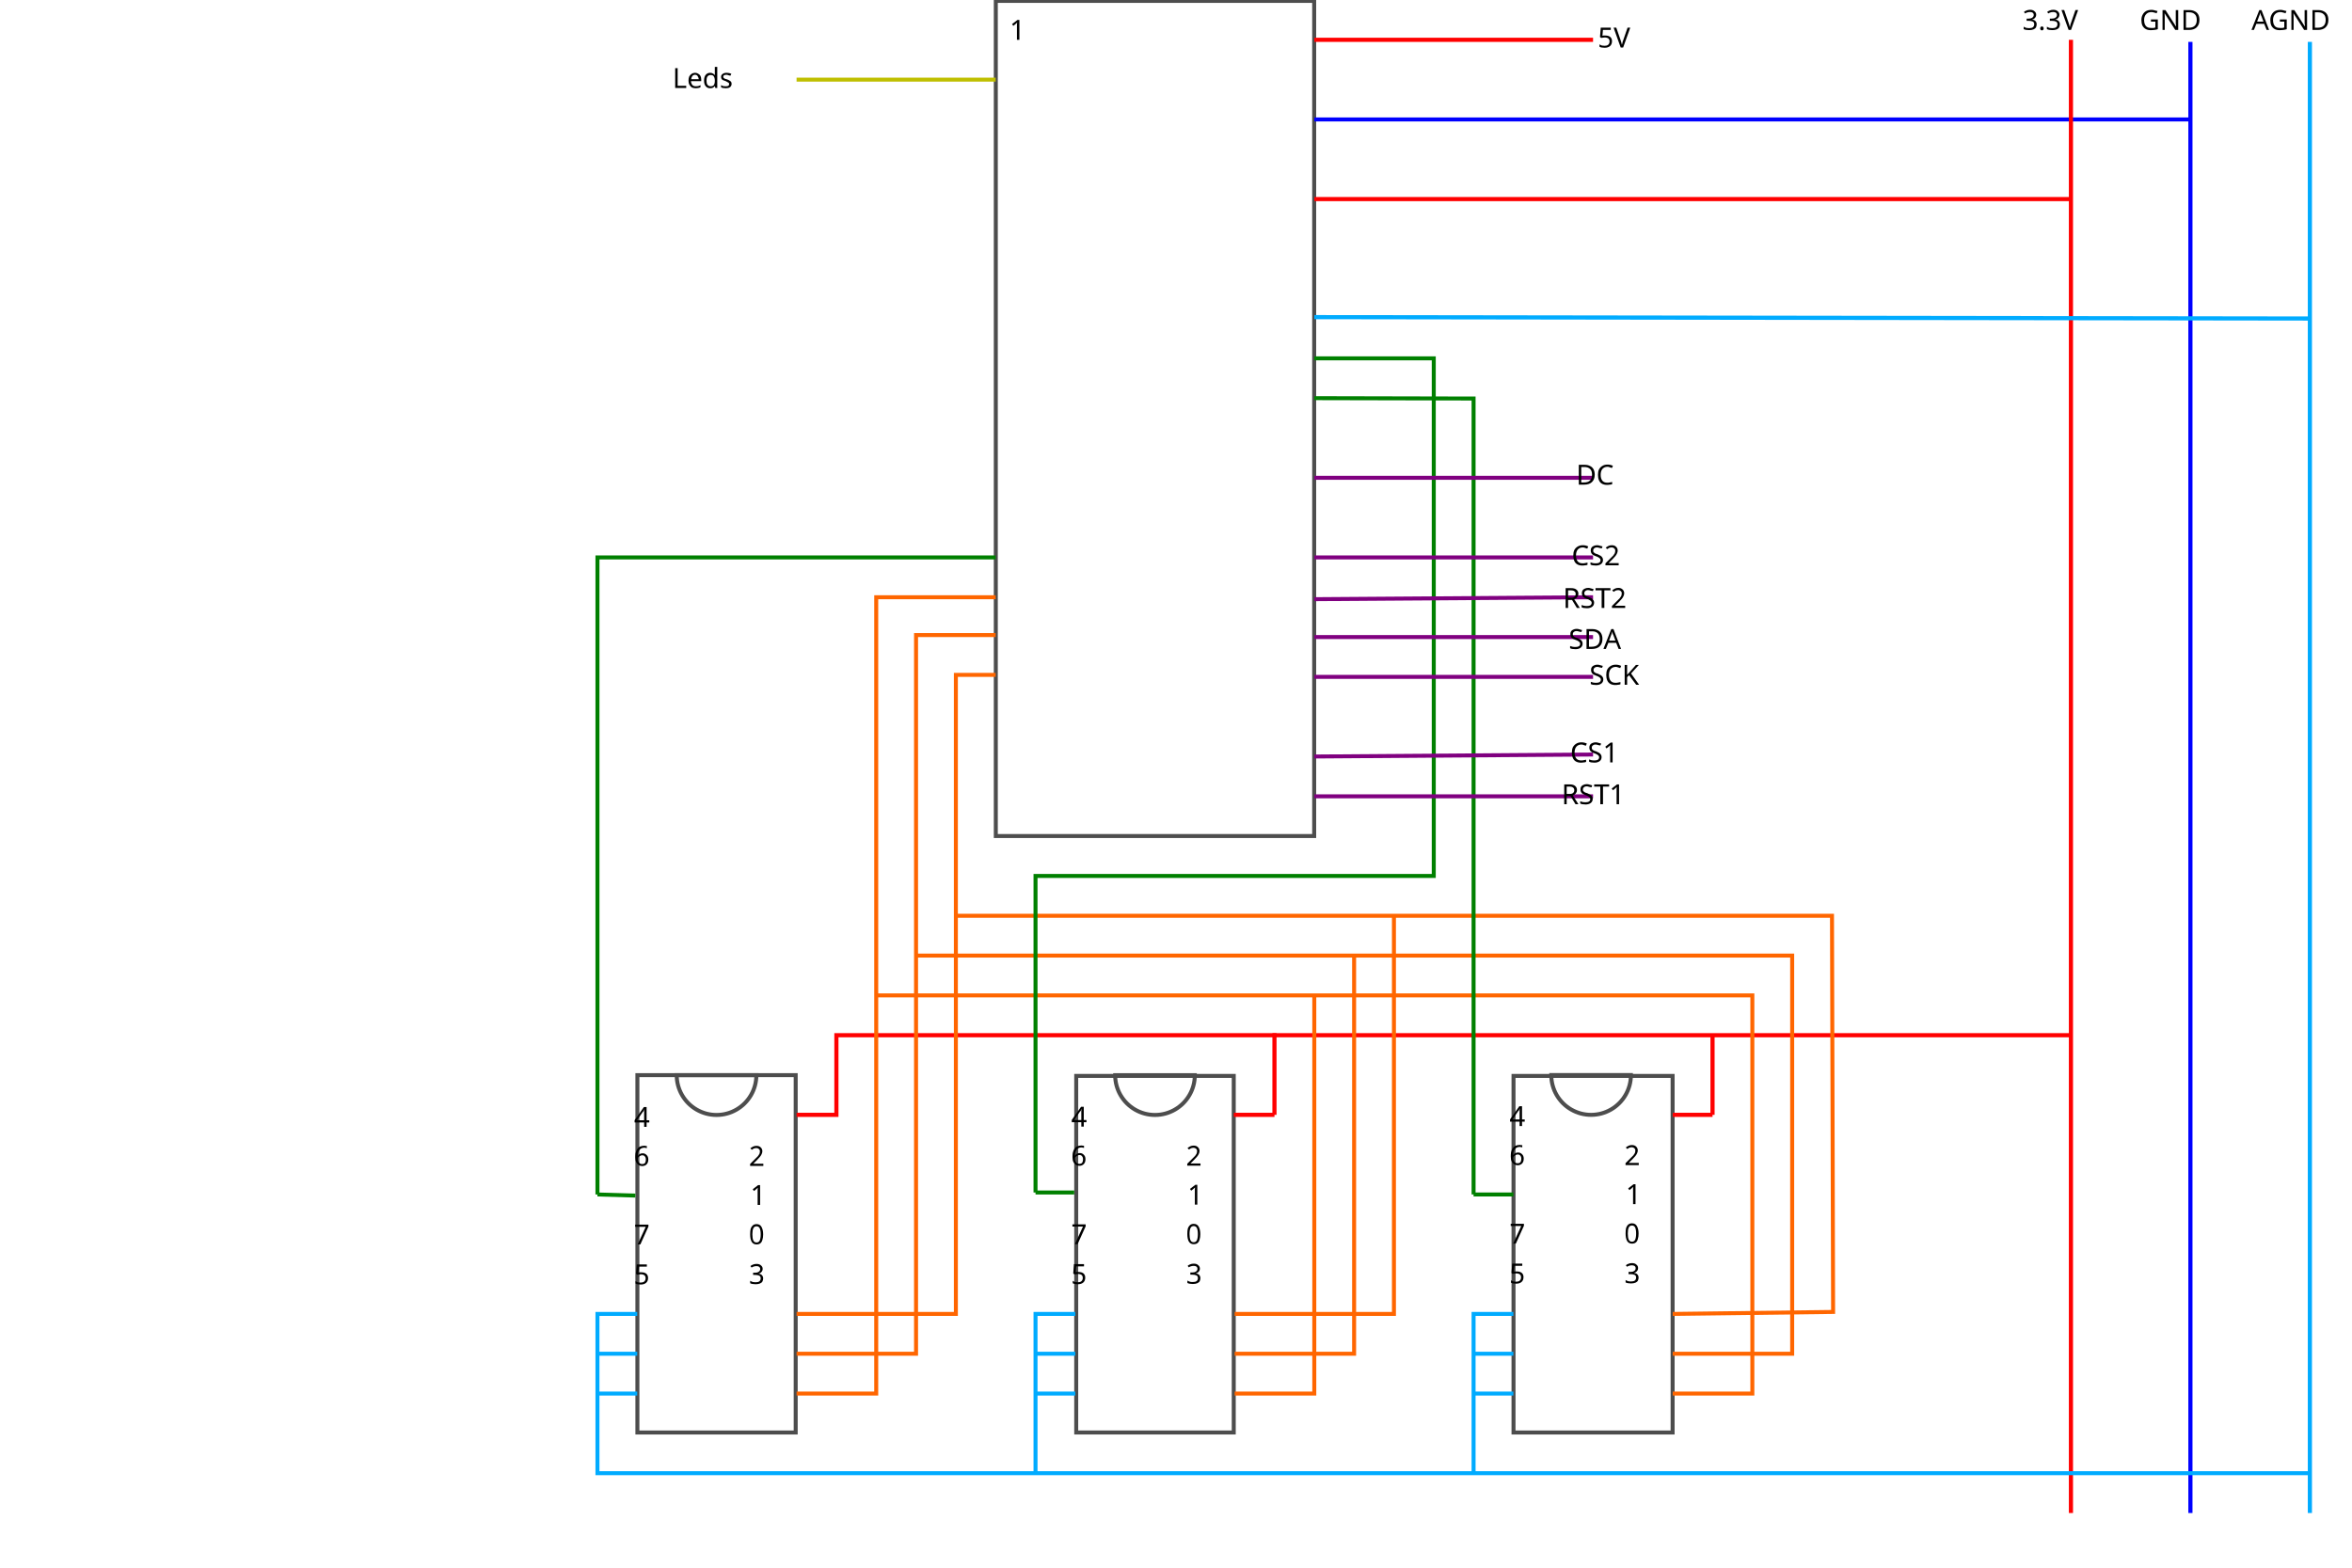
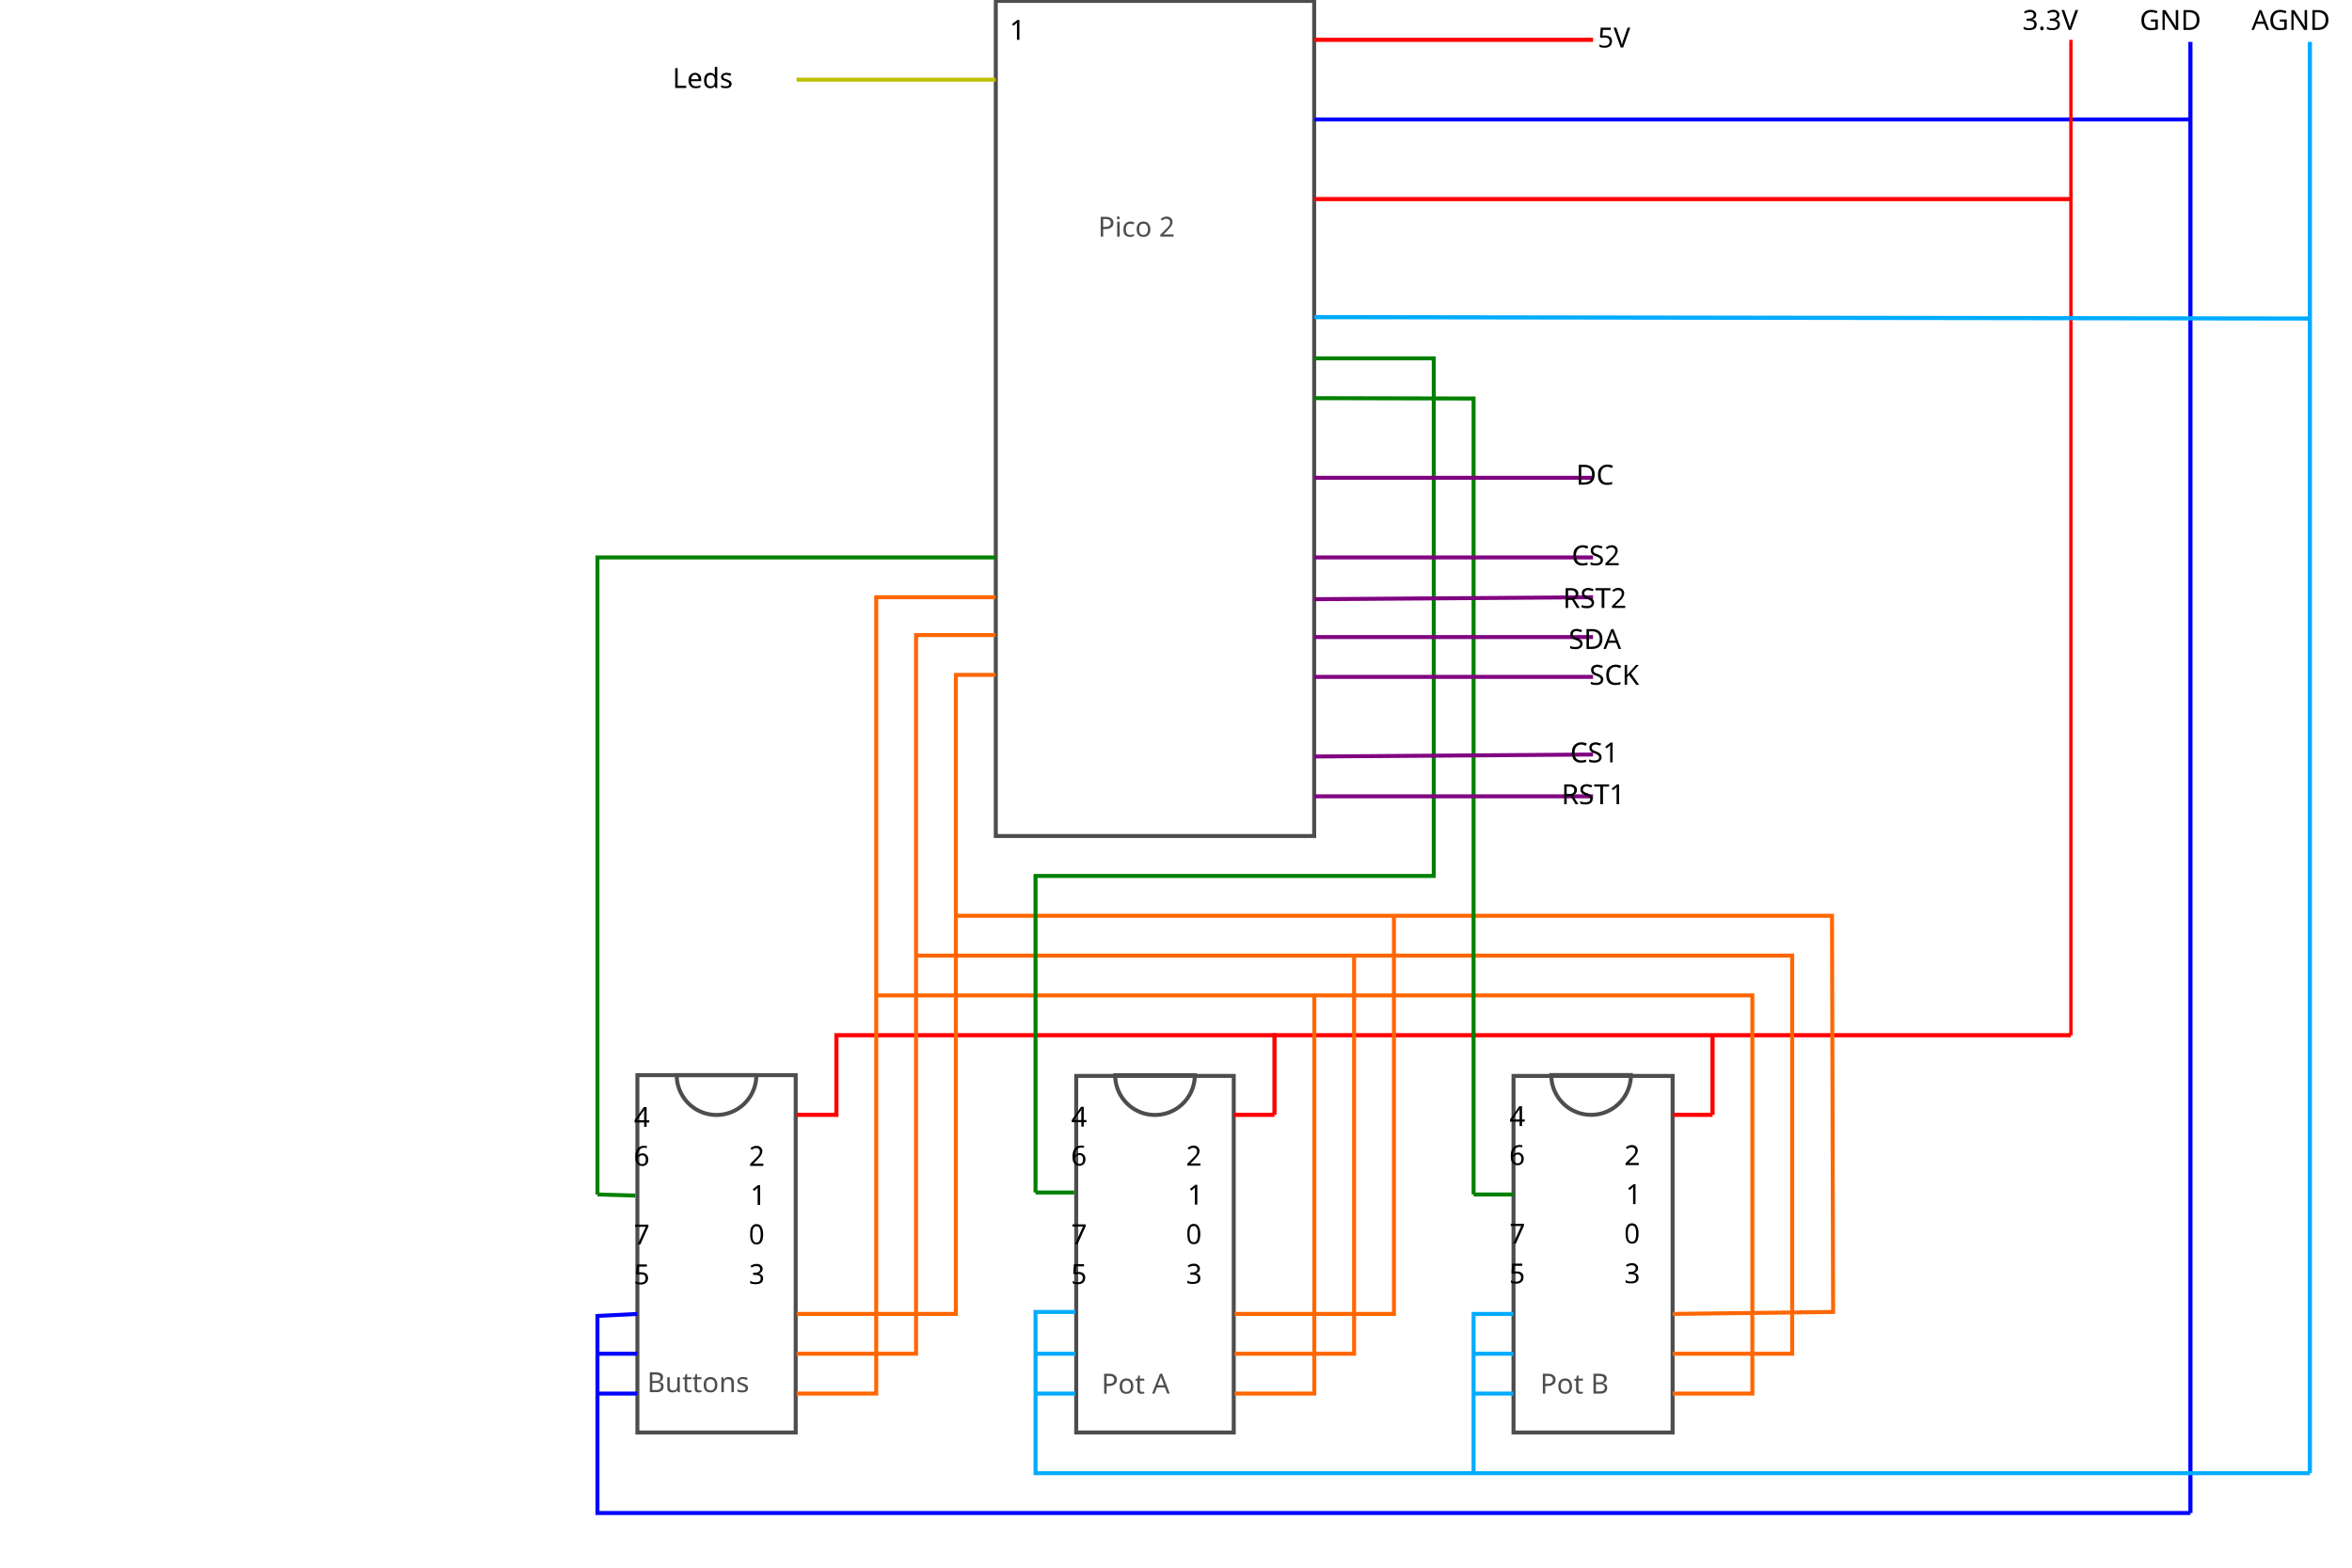
<svg xmlns="http://www.w3.org/2000/svg" width="5.906in" height="3.937in" viewBox="0 0 150 100" version="1.1" id="svg1">
  <defs id="defs1" />
  <g id="layer1">
    <rect style="fill:none;stroke:#4d4d4d;stroke-width:0.254;stroke-opacity:1;stroke-dasharray:none" id="rect1" width="10.147" height="22.747" x="96.527" y="68.637" />
    <rect style="fill:none;stroke:#4d4d4d;stroke-width:0.254;stroke-opacity:1;stroke-dasharray:none" id="rect1-5" width="10.047" height="22.747" x="68.636" y="68.636" />
    <rect style="fill:none;stroke:#4d4d4d;stroke-width:0.254;stroke-opacity:1;stroke-dasharray:none" id="rect1-5-2" width="10.097" height="22.797" x="40.647" y="68.587" />
    <rect style="fill:none;stroke:#4d4d4d;stroke-width:0.254;stroke-opacity:1;stroke-dasharray:none" id="rect2" width="20.306" height="53.276" x="63.507" y="0.057" />
    <text xml:space="preserve" style="font-size:1.764px;line-height:1.25;font-family:'Droid Sans';-inkscape-font-specification:'Droid Sans, Normal';text-align:center;text-anchor:middle;stroke-width:0.265" x="66.04" y="2.54" id="text3">
      <tspan id="tspan3" style="stroke-width:0.265;font-size:1.764px" x="66.04" y="2.54">1</tspan>
    </text>
    <path style="fill:#ff0000;stroke:#ff0000;stroke-width:0.265;stroke-linecap:butt;stroke-linejoin:miter;stroke-opacity:1;fill-opacity:1;stroke-dasharray:none" d="M 83.82,2.54 H 101.6" id="path3" />
    <path style="fill:none;stroke:#0000ff;stroke-width:0.254;stroke-linecap:butt;stroke-linejoin:miter;stroke-opacity:1;stroke-dasharray:none" d="M 83.82,7.62 H 139.7" id="path4" />
    <path style="fill:#000000;stroke:#0000ff;stroke-width:0.265px;stroke-linecap:butt;stroke-linejoin:miter;stroke-opacity:1" d="M 139.7,2.672 V 96.52" id="path5" />
    <text xml:space="preserve" style="font-size:1.764px;line-height:1.25;font-family:'Droid Sans';-inkscape-font-specification:'Droid Sans, Normal';text-align:center;text-anchor:middle;stroke-width:0.265" x="139.568" y="1.911" id="text5">
      <tspan id="tspan5" style="font-size:1.764px;text-align:center;text-anchor:middle;stroke-width:0.265" x="139.568" y="1.911">GND</tspan>
    </text>
    <text xml:space="preserve" style="font-size:1.764px;line-height:1.25;font-family:'Droid Sans';-inkscape-font-specification:'Droid Sans, Normal';text-align:center;text-anchor:middle;stroke-width:0.265" x="104.085" y="3.029" id="text6">
      <tspan id="tspan6" style="font-size:1.764px;stroke-width:0.265" x="104.085" y="3.029">5V</tspan>
    </text>
    <path style="fill:none;stroke:#ff0000;stroke-width:0.264px;stroke-linecap:butt;stroke-linejoin:miter;stroke-opacity:1" d="m 83.82,12.7 48.26,2e-6" id="path6" />
-     <path style="fill:none;stroke:#ff0000;stroke-width:0.265px;stroke-linecap:butt;stroke-linejoin:miter;stroke-opacity:1" d="M 132.08,2.54 V 96.52" id="path7" />
+     <path style="fill:none;stroke:#ff0000;stroke-width:0.217px;stroke-linecap:butt;stroke-linejoin:miter;stroke-opacity:1" d="M 132.08,2.54 V 66.04" id="path7" />
    <text xml:space="preserve" style="font-size:1.764px;line-height:1.25;font-family:'Droid Sans';-inkscape-font-specification:'Droid Sans, Normal';text-align:center;text-anchor:middle;stroke-width:0.265" x="131.912" y="1.907" id="text7">
      <tspan id="tspan7" style="font-size:1.764px;stroke-width:0.265" x="131.912" y="1.907">3.3V</tspan>
    </text>
    <path style="fill:none;stroke:#00abff;stroke-width:0.265px;stroke-linecap:butt;stroke-linejoin:miter;stroke-opacity:1" d="M 83.82,20.231 147.32,20.32" id="path8" />
-     <path style="fill:none;stroke:#00abff;stroke-width:0.265px;stroke-linecap:butt;stroke-linejoin:miter;stroke-opacity:1" d="M 147.32,2.672 147.32,96.52" id="path9" />
+     <path style="fill:none;stroke:#00abff;stroke-width:0.265px;stroke-linecap:butt;stroke-linejoin:miter;stroke-opacity:1" d="M 147.32,2.672 147.32,93.98" id="path9" />
    <text xml:space="preserve" style="font-size:1.764px;line-height:1.25;font-family:'Droid Sans';-inkscape-font-specification:'Droid Sans, Normal';text-align:center;text-anchor:middle;stroke-width:0.265" x="147.242" y="1.911" id="text9">
      <tspan id="tspan9" style="font-size:1.764px;stroke-width:0.265" x="147.242" y="1.911">AGND</tspan>
    </text>
    <path style="fill:none;fill-opacity:1;stroke:#4d4d4d;stroke-width:0.254;stroke-dasharray:none;stroke-opacity:1" id="path10" d="m 48.235,68.587 a 2.54,2.54 0 0 1 -1.27,2.2 2.54,2.54 0 0 1 -2.54,-10e-7 2.54,2.54 0 0 1 -1.27,-2.2 h 2.54 z" />
    <path style="fill:none;fill-opacity:1;stroke:#4d4d4d;stroke-width:0.254;stroke-dasharray:none;stroke-opacity:1" id="path10-0" d="m 76.2,68.587 a 2.54,2.54 0 0 1 -1.27,2.2 2.54,2.54 0 0 1 -2.54,0 2.54,2.54 0 0 1 -1.27,-2.2 h 2.54 z" />
    <path style="fill:none;fill-opacity:1;stroke:#4d4d4d;stroke-width:0.254;stroke-dasharray:none;stroke-opacity:1" id="path10-7" d="m 104.015,68.58 a 2.54,2.54 0 0 1 -1.27,2.2 2.54,2.54 0 0 1 -2.54,0 2.54,2.54 0 0 1 -1.27,-2.2 h 2.54 z" />
    <path style="fill:none;stroke:#ff0000;stroke-width:0.265px;stroke-linecap:butt;stroke-linejoin:miter;stroke-opacity:1" d="m 50.8,71.12 h 2.54 l 0,-5.08 78.74,0" id="path14" />
    <path style="fill:none;stroke:#ff0000;stroke-width:0.265px;stroke-linecap:butt;stroke-linejoin:miter;stroke-opacity:1" d="M 81.28,71.12 H 78.684" id="path15" />
    <path style="fill:none;stroke:#ff0000;stroke-width:0.265px;stroke-linecap:butt;stroke-linejoin:miter;stroke-opacity:1" d="M 81.28,71.12 V 65.908" id="path16" />
    <path style="fill:#00abff;stroke:#ff0000;stroke-width:0.265px;stroke-linecap:butt;stroke-linejoin:miter;stroke-opacity:1;fill-opacity:1" d="m 106.68,71.12 h 2.54" id="path17" />
    <path style="fill:#00abff;fill-opacity:1;stroke:#ff0000;stroke-width:0.265px;stroke-linecap:butt;stroke-linejoin:miter;stroke-opacity:1" d="m 109.22,66.04 0,5.08" id="path18" />
-     <path style="fill:none;fill-opacity:1;stroke:#00abff;stroke-width:0.254;stroke-dasharray:none;stroke-opacity:1" d="M 147.32,93.98 H 38.1 l -1e-6,-10.16 h 2.54 m 25.4,10.16 0,-10.16 h 2.54" id="path19" />
    <path style="fill:none;fill-opacity:1;stroke:#00abff;stroke-width:0.254;stroke-dasharray:none;stroke-opacity:1" d="m 93.98,93.98 3e-6,-10.16 h 2.54" id="path20" />
-     <path style="fill:none;fill-opacity:1;stroke:#00abff;stroke-width:0.254;stroke-dasharray:none;stroke-opacity:1" d="m 38.1,86.36 h 2.54" id="path21" />
-     <path style="fill:none;fill-opacity:1;stroke:#00abff;stroke-width:0.254;stroke-dasharray:none;stroke-opacity:1" d="m 38.1,88.9 h 2.54" id="path22" />
+     <path style="fill:none;fill-opacity:1;stroke:#0000ff;stroke-width:0.254;stroke-dasharray:none;stroke-opacity:1" d="m 38.1,86.36 h 2.54" id="path21" />
+     <path style="fill:none;fill-opacity:1;stroke:#0000ff;stroke-width:0.254;stroke-dasharray:none;stroke-opacity:1" d="m 38.1,88.9 h 2.54" id="path22" />
    <path style="fill:none;fill-opacity:1;stroke:#00abff;stroke-width:0.254;stroke-dasharray:none;stroke-opacity:1" d="m 66.04,88.9 h 2.54" id="path23" />
    <path style="fill:none;fill-opacity:1;stroke:#00abff;stroke-width:0.254;stroke-dasharray:none;stroke-opacity:1" d="m 66.04,86.36 h 2.54" id="path24" />
    <path style="fill:none;fill-opacity:1;stroke:#00abff;stroke-width:0.254;stroke-dasharray:none;stroke-opacity:1" d="m 93.98,86.36 h 2.54" id="path25" />
    <path style="fill:#ff6600;fill-opacity:1;stroke:#00abff;stroke-width:0.254;stroke-dasharray:none;stroke-opacity:1" d="m 93.98,88.9 h 2.54" id="path26" />
    <path style="fill:none;fill-opacity:1;stroke:#ff6600;stroke-width:0.254;stroke-dasharray:none;stroke-opacity:1" d="m 63.5,43.053 h -2.54 v 40.767 h -10.16" id="path27" />
    <path style="fill:none;fill-opacity:1;stroke:#ff6600;stroke-width:0.254;stroke-dasharray:none;stroke-opacity:1" d="m 63.5,40.513 h -5.08 l 0,45.847 h -7.62" id="path28" />
    <path style="fill:none;fill-opacity:1;stroke:#ff6600;stroke-width:0.254;stroke-dasharray:none;stroke-opacity:1" d="m 63.5,38.1 h -7.62 l 0,50.8 h -5.08" id="path29" />
    <path style="fill:none;fill-opacity:1;stroke:#ff6600;stroke-width:0.254;stroke-dasharray:none;stroke-opacity:1" d="m 78.74,88.9 h 5.08 l 0,-25.4" id="path30" />
    <path style="fill:none;fill-opacity:1;stroke:#ff6600;stroke-width:0.254;stroke-dasharray:none;stroke-opacity:1" d="m 106.68,88.9 h 5.08 l 0,-25.4 H 55.88" id="path31" />
    <path style="fill:none;fill-opacity:1;stroke:#ff6600;stroke-width:0.254;stroke-dasharray:none;stroke-opacity:1" d="m 78.74,86.36 h 7.62 l 0,-25.4" id="path32" />
    <path style="fill:none;fill-opacity:1;stroke:#ff6600;stroke-width:0.254;stroke-dasharray:none;stroke-opacity:1" d="m 106.68,86.36 h 7.62 l 0,-25.4 H 58.42" id="path33" />
    <path style="fill:none;fill-opacity:1;stroke:#ff6600;stroke-width:0.254;stroke-dasharray:none;stroke-opacity:1" d="m 78.74,83.82 h 10.16 l 1.9e-5,-25.4" id="path34" />
    <path style="fill:none;fill-opacity:1;stroke:#ff6600;stroke-width:0.254;stroke-dasharray:none;stroke-opacity:1" d="m 106.68,83.82 10.231,-0.127 -0.071,-25.273 H 60.96" id="path35" />
    <path style="fill:none;fill-opacity:1;stroke:#008000;stroke-width:0.254;stroke-dasharray:none;stroke-opacity:1" d="M 40.52,76.27 38.1,76.2" id="path36" />
    <path style="fill:none;fill-opacity:1;stroke:#008000;stroke-width:0.254;stroke-dasharray:none;stroke-opacity:1" d="M 68.509,76.073 H 66.04" id="path37" />
    <path style="fill:none;fill-opacity:1;stroke:#008000;stroke-width:0.254;stroke-dasharray:none;stroke-opacity:1" d="m 96.52,76.2 h -2.54" id="path38" />
    <path style="fill:none;fill-opacity:1;stroke:#008000;stroke-width:0.254;stroke-dasharray:none;stroke-opacity:1" d="m 38.1,76.2 -1e-6,-40.64 h 25.4" id="path39" />
    <path style="fill:none;fill-opacity:1;stroke:#008000;stroke-width:0.254;stroke-dasharray:none;stroke-opacity:1" d="m 66.04,76.073 0,-20.193 h 25.4 l 0,-33.02 h -7.62" id="path40" />
    <path style="fill:none;fill-opacity:1;stroke:#008000;stroke-width:0.254;stroke-dasharray:none;stroke-opacity:1" d="m 93.98,76.2 -2e-6,-50.777 L 83.82,25.4" id="path41" />
    <path style="fill:#ffff00;fill-opacity:1;stroke:#bfbf00;stroke-width:0.254;stroke-dasharray:none;stroke-opacity:1" d="m 63.5,5.08 h -12.7" id="path42" />
    <text xml:space="preserve" style="font-size:1.764px;line-height:1.25;font-family:'Droid Sans';-inkscape-font-specification:'Droid Sans, Normal';text-align:center;text-anchor:middle;stroke-width:0.265" x="49.031" y="5.614" id="text42">
      <tspan id="tspan42" style="font-size:1.764px;text-align:end;text-anchor:end;stroke-width:0.265" x="49.031" y="5.614">Leds</tspan>
    </text>
    <path style="fill:#800080;fill-opacity:1;stroke:#800080;stroke-width:0.254;stroke-dasharray:none;stroke-opacity:1" d="M 83.82,43.18 H 101.6" id="path43" />
    <path style="fill:#800080;fill-opacity:1;stroke:#800080;stroke-width:0.254;stroke-dasharray:none;stroke-opacity:1" d="M 83.82,40.64 H 101.6" id="path44" />
    <text xml:space="preserve" style="font-size:1.764px;line-height:1.25;font-family:'Droid Sans';-inkscape-font-specification:'Droid Sans, Normal';text-align:center;text-anchor:middle;stroke-width:0.265" x="104.097" y="43.683" id="text44">
      <tspan id="tspan44" style="font-size:1.764px;stroke-width:0.265" x="104.097" y="43.683">SCK</tspan>
    </text>
    <text xml:space="preserve" style="font-style:normal;font-variant:normal;font-weight:normal;font-stretch:normal;font-size:1.764px;line-height:1.4;font-family:'Droid Sans';-inkscape-font-specification:'Droid Sans';text-align:end;writing-mode:lr-tb;direction:ltr;text-anchor:end;fill:#800080;fill-opacity:1;stroke:#800080;stroke-width:0.254;stroke-dasharray:none;stroke-opacity:1" x="105.685" y="41.397" id="text45">
      <tspan id="tspan45" style="font-style:normal;font-variant:normal;font-weight:normal;font-stretch:normal;font-family:'Droid Sans';-inkscape-font-specification:'Droid Sans';fill:#000000;fill-opacity:1;stroke:none;stroke-width:0.254" x="105.685" y="41.397">SDA</tspan>
    </text>
    <path style="fill:#000000;fill-opacity:1;stroke:#800080;stroke-width:0.254;stroke-dasharray:none;stroke-opacity:1" d="M 83.82,30.48 H 101.6" id="path45" />
    <text xml:space="preserve" style="font-style:normal;font-variant:normal;font-weight:normal;font-stretch:normal;font-size:1.764px;line-height:1.4;font-family:'Droid Sans';-inkscape-font-specification:'Droid Sans';text-align:end;writing-mode:lr-tb;direction:ltr;text-anchor:end;fill:#000000;fill-opacity:1;stroke:#800080;stroke-width:0.254;stroke-dasharray:none;stroke-opacity:1" x="105.216" y="30.916" id="text46">
      <tspan id="tspan46" style="stroke:none;stroke-width:0.254" x="105.216" y="30.916">DC</tspan>
    </text>
    <path style="fill:#000000;fill-opacity:1;stroke:#800080;stroke-width:0.254;stroke-dasharray:none;stroke-opacity:1" d="M 83.82,35.56 H 101.6" id="path46" />
    <path style="fill:#000000;fill-opacity:1;stroke:#800080;stroke-width:0.254;stroke-dasharray:none;stroke-opacity:1" d="M 83.82,38.224 101.6,38.1" id="path47" />
    <path style="fill:#000000;fill-opacity:1;stroke:#800080;stroke-width:0.254;stroke-dasharray:none;stroke-opacity:1" d="M 83.82,50.8 H 101.6" id="path48" />
    <path style="fill:#000000;fill-opacity:1;stroke:#800080;stroke-width:0.254;stroke-dasharray:none;stroke-opacity:1" d="M 83.82,48.26 101.6,48.133" id="path49" />
    <text xml:space="preserve" style="font-style:normal;font-variant:normal;font-weight:normal;font-stretch:normal;font-size:1.764px;line-height:1.4;font-family:'Droid Sans';-inkscape-font-specification:'Droid Sans';text-align:end;writing-mode:lr-tb;direction:ltr;text-anchor:end;fill:#000000;fill-opacity:1;stroke:none;stroke-width:0.254;stroke-dasharray:none;stroke-opacity:1" x="105.525" y="48.636" id="text49">
      <tspan id="tspan49" style="stroke-width:0.254" x="105.525" y="48.636">CS1</tspan>
    </text>
    <text xml:space="preserve" style="font-style:normal;font-variant:normal;font-weight:normal;font-stretch:normal;font-size:1.764px;line-height:1.4;font-family:'Droid Sans';-inkscape-font-specification:'Droid Sans';text-align:end;writing-mode:lr-tb;direction:ltr;text-anchor:end;fill:#000000;fill-opacity:1;stroke:none;stroke-width:0.254;stroke-dasharray:none;stroke-opacity:1" x="105.615" y="36.063" id="text50">
      <tspan id="tspan50" style="stroke-width:0.254" x="105.615" y="36.063">CS2</tspan>
    </text>
    <text xml:space="preserve" style="font-style:normal;font-variant:normal;font-weight:normal;font-stretch:normal;font-size:1.764px;line-height:1.4;font-family:'Droid Sans';-inkscape-font-specification:'Droid Sans';text-align:end;writing-mode:lr-tb;direction:ltr;text-anchor:end;fill:#000000;fill-opacity:1;stroke:none;stroke-width:0.254;stroke-dasharray:none;stroke-opacity:1" x="105.939" y="51.303" id="text51">
      <tspan id="tspan51" style="stroke-width:0.254" x="105.939" y="51.303">RST1</tspan>
    </text>
    <text xml:space="preserve" style="font-style:normal;font-variant:normal;font-weight:normal;font-stretch:normal;font-size:1.764px;line-height:1.4;font-family:'Droid Sans';-inkscape-font-specification:'Droid Sans';text-align:end;writing-mode:lr-tb;direction:ltr;text-anchor:end;fill:#000000;fill-opacity:1;stroke:none;stroke-width:0.254;stroke-dasharray:none;stroke-opacity:1" x="106.029" y="38.783" id="text52">
      <tspan id="tspan52" style="stroke-width:0.254" x="106.029" y="38.783">RST2</tspan>
    </text>
    <text xml:space="preserve" style="font-style:normal;font-variant:normal;font-weight:normal;font-stretch:normal;font-size:1.764px;line-height:1.4;font-family:'Droid Sans';-inkscape-font-specification:'Droid Sans';text-align:center;writing-mode:lr-tb;direction:ltr;text-anchor:middle;fill:#000000;fill-opacity:1;stroke:none;stroke-width:0.254;stroke-dasharray:none;stroke-opacity:1" x="49.408" y="74.379" id="text53">
      <tspan id="tspan53" style="text-align:center;text-anchor:middle;stroke-width:0.254" x="49.408" y="74.379">2</tspan>
    </text>
    <text xml:space="preserve" style="font-style:normal;font-variant:normal;font-weight:normal;font-stretch:normal;font-size:1.764px;line-height:1.4;font-family:'Droid Sans';-inkscape-font-specification:'Droid Sans';text-align:center;writing-mode:lr-tb;direction:ltr;text-anchor:middle;fill:#000000;fill-opacity:1;stroke:none;stroke-width:0.254;stroke-dasharray:none;stroke-opacity:1" x="49.5" y="76.865" id="text54">
      <tspan id="tspan54" style="text-align:center;text-anchor:middle;stroke-width:0.254" x="49.5" y="76.865">1</tspan>
    </text>
    <text xml:space="preserve" style="font-style:normal;font-variant:normal;font-weight:normal;font-stretch:normal;font-size:1.764px;line-height:1.4;font-family:'Droid Sans';-inkscape-font-specification:'Droid Sans';text-align:center;writing-mode:lr-tb;direction:ltr;text-anchor:middle;fill:#000000;fill-opacity:1;stroke:none;stroke-width:0.254;stroke-dasharray:none;stroke-opacity:1" x="49.397" y="79.371" id="text55">
      <tspan id="tspan55" style="text-align:center;text-anchor:middle;stroke-width:0.254" x="49.397" y="79.371">0</tspan>
    </text>
    <text xml:space="preserve" style="font-style:normal;font-variant:normal;font-weight:normal;font-stretch:normal;font-size:1.764px;line-height:1.4;font-family:'Droid Sans';-inkscape-font-specification:'Droid Sans';text-align:center;writing-mode:lr-tb;direction:ltr;text-anchor:middle;fill:#000000;fill-opacity:1;stroke:none;stroke-width:0.254;stroke-dasharray:none;stroke-opacity:1" x="49.415" y="81.91" id="text56">
      <tspan id="tspan56" style="text-align:center;text-anchor:middle;stroke-width:0.254" x="49.415" y="81.91">3</tspan>
    </text>
    <text xml:space="preserve" style="font-style:normal;font-variant:normal;font-weight:normal;font-stretch:normal;font-size:1.764px;line-height:1.4;font-family:'Droid Sans';-inkscape-font-specification:'Droid Sans';text-align:center;writing-mode:lr-tb;direction:ltr;text-anchor:middle;fill:#000000;fill-opacity:1;stroke:none;stroke-width:0.254;stroke-dasharray:none;stroke-opacity:1" x="42.088" y="71.887" id="text57">
      <tspan id="tspan57" style="text-align:center;text-anchor:middle;stroke-width:0.254" x="42.088" y="71.887">4</tspan>
    </text>
    <text xml:space="preserve" style="font-style:normal;font-variant:normal;font-weight:normal;font-stretch:normal;font-size:1.764px;line-height:1.4;font-family:'Droid Sans';-inkscape-font-specification:'Droid Sans';text-align:center;writing-mode:lr-tb;direction:ltr;text-anchor:middle;fill:#000000;fill-opacity:1;stroke:none;stroke-width:0.254;stroke-dasharray:none;stroke-opacity:1" x="42.072" y="74.371" id="text58">
      <tspan id="tspan58" style="text-align:center;text-anchor:middle;stroke-width:0.254" x="42.072" y="74.371">6</tspan>
    </text>
    <text xml:space="preserve" style="font-style:normal;font-variant:normal;font-weight:normal;font-stretch:normal;font-size:1.764px;line-height:1.4;font-family:'Droid Sans';-inkscape-font-specification:'Droid Sans';text-align:center;writing-mode:lr-tb;direction:ltr;text-anchor:middle;fill:#000000;fill-opacity:1;stroke:none;stroke-width:0.254;stroke-dasharray:none;stroke-opacity:1" x="42.083" y="79.387" id="text59">
      <tspan id="tspan59" style="text-align:center;text-anchor:middle;stroke-width:0.254" x="42.083" y="79.387">7</tspan>
    </text>
    <text xml:space="preserve" style="font-style:normal;font-variant:normal;font-weight:normal;font-stretch:normal;font-size:1.764px;line-height:1.4;font-family:'Droid Sans';-inkscape-font-specification:'Droid Sans';text-align:center;writing-mode:lr-tb;direction:ltr;text-anchor:middle;fill:#000000;fill-opacity:1;stroke:none;stroke-width:0.254;stroke-dasharray:none;stroke-opacity:1" x="42.073" y="81.927" id="text60">
      <tspan id="tspan60" style="text-align:center;text-anchor:middle;stroke-width:0.254" x="42.073" y="81.927">5</tspan>
    </text>
    <text xml:space="preserve" style="font-style:normal;font-variant:normal;font-weight:normal;font-stretch:normal;font-size:1.764px;line-height:1.4;font-family:'Droid Sans';-inkscape-font-specification:'Droid Sans';text-align:center;writing-mode:lr-tb;direction:ltr;text-anchor:middle;fill:#000000;fill-opacity:1;stroke:none;stroke-width:0.254;stroke-dasharray:none;stroke-opacity:1" x="77.294" y="74.362" id="text53-7">
      <tspan id="tspan53-1" style="text-align:center;text-anchor:middle;stroke-width:0.254" x="77.294" y="74.362">2</tspan>
    </text>
    <text xml:space="preserve" style="font-style:normal;font-variant:normal;font-weight:normal;font-stretch:normal;font-size:1.764px;line-height:1.4;font-family:'Droid Sans';-inkscape-font-specification:'Droid Sans';text-align:center;writing-mode:lr-tb;direction:ltr;text-anchor:middle;fill:#000000;fill-opacity:1;stroke:none;stroke-width:0.254;stroke-dasharray:none;stroke-opacity:1" x="77.386" y="76.848" id="text54-6">
      <tspan id="tspan54-9" style="text-align:center;text-anchor:middle;stroke-width:0.254" x="77.386" y="76.848">1</tspan>
    </text>
    <text xml:space="preserve" style="font-style:normal;font-variant:normal;font-weight:normal;font-stretch:normal;font-size:1.764px;line-height:1.4;font-family:'Droid Sans';-inkscape-font-specification:'Droid Sans';text-align:center;writing-mode:lr-tb;direction:ltr;text-anchor:middle;fill:#000000;fill-opacity:1;stroke:none;stroke-width:0.254;stroke-dasharray:none;stroke-opacity:1" x="77.282" y="79.354" id="text55-8">
      <tspan id="tspan55-1" style="text-align:center;text-anchor:middle;stroke-width:0.254" x="77.282" y="79.354">0</tspan>
    </text>
    <text xml:space="preserve" style="font-style:normal;font-variant:normal;font-weight:normal;font-stretch:normal;font-size:1.764px;line-height:1.4;font-family:'Droid Sans';-inkscape-font-specification:'Droid Sans';text-align:center;writing-mode:lr-tb;direction:ltr;text-anchor:middle;fill:#000000;fill-opacity:1;stroke:none;stroke-width:0.254;stroke-dasharray:none;stroke-opacity:1" x="77.301" y="81.892" id="text56-3">
      <tspan id="tspan56-3" style="text-align:center;text-anchor:middle;stroke-width:0.254" x="77.301" y="81.892">3</tspan>
    </text>
    <text xml:space="preserve" style="font-style:normal;font-variant:normal;font-weight:normal;font-stretch:normal;font-size:1.764px;line-height:1.4;font-family:'Droid Sans';-inkscape-font-specification:'Droid Sans';text-align:center;writing-mode:lr-tb;direction:ltr;text-anchor:middle;fill:#000000;fill-opacity:1;stroke:none;stroke-width:0.254;stroke-dasharray:none;stroke-opacity:1" x="69.973" y="71.869" id="text57-3">
      <tspan id="tspan57-7" style="text-align:center;text-anchor:middle;stroke-width:0.254" x="69.973" y="71.869">4</tspan>
    </text>
    <text xml:space="preserve" style="font-style:normal;font-variant:normal;font-weight:normal;font-stretch:normal;font-size:1.764px;line-height:1.4;font-family:'Droid Sans';-inkscape-font-specification:'Droid Sans';text-align:center;writing-mode:lr-tb;direction:ltr;text-anchor:middle;fill:#000000;fill-opacity:1;stroke:none;stroke-width:0.254;stroke-dasharray:none;stroke-opacity:1" x="69.958" y="74.354" id="text58-9">
      <tspan id="tspan58-8" style="text-align:center;text-anchor:middle;stroke-width:0.254" x="69.958" y="74.354">6</tspan>
    </text>
    <text xml:space="preserve" style="font-style:normal;font-variant:normal;font-weight:normal;font-stretch:normal;font-size:1.764px;line-height:1.4;font-family:'Droid Sans';-inkscape-font-specification:'Droid Sans';text-align:center;writing-mode:lr-tb;direction:ltr;text-anchor:middle;fill:#000000;fill-opacity:1;stroke:none;stroke-width:0.254;stroke-dasharray:none;stroke-opacity:1" x="69.969" y="79.37" id="text59-6">
      <tspan id="tspan59-7" style="text-align:center;text-anchor:middle;stroke-width:0.254" x="69.969" y="79.37">7</tspan>
    </text>
    <text xml:space="preserve" style="font-style:normal;font-variant:normal;font-weight:normal;font-stretch:normal;font-size:1.764px;line-height:1.4;font-family:'Droid Sans';-inkscape-font-specification:'Droid Sans';text-align:center;writing-mode:lr-tb;direction:ltr;text-anchor:middle;fill:#000000;fill-opacity:1;stroke:none;stroke-width:0.254;stroke-dasharray:none;stroke-opacity:1" x="69.958" y="81.91" id="text60-0">
      <tspan id="tspan60-4" style="text-align:center;text-anchor:middle;stroke-width:0.254" x="69.958" y="81.91">5</tspan>
    </text>
    <text xml:space="preserve" style="font-style:normal;font-variant:normal;font-weight:normal;font-stretch:normal;font-size:1.764px;line-height:1.4;font-family:'Droid Sans';-inkscape-font-specification:'Droid Sans';text-align:center;writing-mode:lr-tb;direction:ltr;text-anchor:middle;fill:#000000;fill-opacity:1;stroke:none;stroke-width:0.254;stroke-dasharray:none;stroke-opacity:1" x="105.244" y="74.326" id="text53-6">
      <tspan id="tspan53-8" style="text-align:center;text-anchor:middle;stroke-width:0.254" x="105.244" y="74.326">2</tspan>
    </text>
    <text xml:space="preserve" style="font-style:normal;font-variant:normal;font-weight:normal;font-stretch:normal;font-size:1.764px;line-height:1.4;font-family:'Droid Sans';-inkscape-font-specification:'Droid Sans';text-align:center;writing-mode:lr-tb;direction:ltr;text-anchor:middle;fill:#000000;fill-opacity:1;stroke:none;stroke-width:0.254;stroke-dasharray:none;stroke-opacity:1" x="105.337" y="76.812" id="text54-5">
      <tspan id="tspan54-2" style="text-align:center;text-anchor:middle;stroke-width:0.254" x="105.337" y="76.812">1</tspan>
    </text>
    <text xml:space="preserve" style="font-style:normal;font-variant:normal;font-weight:normal;font-stretch:normal;font-size:1.764px;line-height:1.4;font-family:'Droid Sans';-inkscape-font-specification:'Droid Sans';text-align:center;writing-mode:lr-tb;direction:ltr;text-anchor:middle;fill:#000000;fill-opacity:1;stroke:none;stroke-width:0.254;stroke-dasharray:none;stroke-opacity:1" x="105.233" y="79.318" id="text55-1">
      <tspan id="tspan55-9" style="text-align:center;text-anchor:middle;stroke-width:0.254" x="105.233" y="79.318">0</tspan>
    </text>
    <text xml:space="preserve" style="font-style:normal;font-variant:normal;font-weight:normal;font-stretch:normal;font-size:1.764px;line-height:1.4;font-family:'Droid Sans';-inkscape-font-specification:'Droid Sans';text-align:center;writing-mode:lr-tb;direction:ltr;text-anchor:middle;fill:#000000;fill-opacity:1;stroke:none;stroke-width:0.254;stroke-dasharray:none;stroke-opacity:1" x="105.251" y="81.857" id="text56-9">
      <tspan id="tspan56-6" style="text-align:center;text-anchor:middle;stroke-width:0.254" x="105.251" y="81.857">3</tspan>
    </text>
    <text xml:space="preserve" style="font-style:normal;font-variant:normal;font-weight:normal;font-stretch:normal;font-size:1.764px;line-height:1.4;font-family:'Droid Sans';-inkscape-font-specification:'Droid Sans';text-align:center;writing-mode:lr-tb;direction:ltr;text-anchor:middle;fill:#000000;fill-opacity:1;stroke:none;stroke-width:0.254;stroke-dasharray:none;stroke-opacity:1" x="97.924" y="71.834" id="text57-0">
      <tspan id="tspan57-6" style="text-align:center;text-anchor:middle;stroke-width:0.254" x="97.924" y="71.834">4</tspan>
    </text>
    <text xml:space="preserve" style="font-style:normal;font-variant:normal;font-weight:normal;font-stretch:normal;font-size:1.764px;line-height:1.4;font-family:'Droid Sans';-inkscape-font-specification:'Droid Sans';text-align:center;writing-mode:lr-tb;direction:ltr;text-anchor:middle;fill:#000000;fill-opacity:1;stroke:none;stroke-width:0.254;stroke-dasharray:none;stroke-opacity:1" x="97.908" y="74.318" id="text58-4">
      <tspan id="tspan58-9" style="text-align:center;text-anchor:middle;stroke-width:0.254" x="97.908" y="74.318">6</tspan>
    </text>
    <text xml:space="preserve" style="font-style:normal;font-variant:normal;font-weight:normal;font-stretch:normal;font-size:1.764px;line-height:1.4;font-family:'Droid Sans';-inkscape-font-specification:'Droid Sans';text-align:center;writing-mode:lr-tb;direction:ltr;text-anchor:middle;fill:#000000;fill-opacity:1;stroke:none;stroke-width:0.254;stroke-dasharray:none;stroke-opacity:1" x="97.92" y="79.334" id="text59-9">
      <tspan id="tspan59-0" style="text-align:center;text-anchor:middle;stroke-width:0.254" x="97.92" y="79.334">7</tspan>
    </text>
    <text xml:space="preserve" style="font-style:normal;font-variant:normal;font-weight:normal;font-stretch:normal;font-size:1.764px;line-height:1.4;font-family:'Droid Sans';-inkscape-font-specification:'Droid Sans';text-align:center;writing-mode:lr-tb;direction:ltr;text-anchor:middle;fill:#000000;fill-opacity:1;stroke:none;stroke-width:0.254;stroke-dasharray:none;stroke-opacity:1" x="97.909" y="81.874" id="text60-8">
      <tspan id="tspan60-9" style="text-align:center;text-anchor:middle;stroke-width:0.254" x="97.909" y="81.874">5</tspan>
    </text>
+     <path style="fill:none;fill-opacity:0.788;stroke:#0000ff;stroke-width:0.254" d="M 139.7,96.52 H 38.1 l 1e-6,-12.573 2.54,-0.127" id="path1" />
+     <path style="fill:none;fill-opacity:1;stroke:#00abff;stroke-width:0.254" d="M 147.32,93.98 H 66.04 v -10.287 l 2.54,0" id="path2" />
+     <text xml:space="preserve" style="font-size:1.764px;line-height:1.4;font-family:'Droid Sans';-inkscape-font-specification:'Droid Sans';text-align:center;writing-mode:lr-tb;direction:ltr;text-anchor:middle;fill:#4d4d4d;fill-opacity:1;stroke:#00abff;stroke-width:0.254" x="73.626" y="15.096" id="text2">
+       <tspan id="tspan2" style="fill:#4d4d4d;fill-opacity:1;stroke:none;stroke-width:0.254" x="73.626" y="15.096">Pico 2</tspan>
+     </text>
+     <text xml:space="preserve" style="font-size:1.764px;line-height:1.4;font-family:'Droid Sans';-inkscape-font-specification:'Droid Sans';text-align:center;writing-mode:lr-tb;direction:ltr;text-anchor:middle;fill:#4d4d4d;fill-opacity:1;stroke:none;stroke-width:0.254" x="45.674" y="88.81" id="text4">
+       <tspan id="tspan4" style="stroke-width:0.254;fill:#4d4d4d;fill-opacity:1" x="45.674" y="88.81">Buttons</tspan>
+     </text>
+     <text xml:space="preserve" style="font-size:1.764px;line-height:1.4;font-family:'Droid Sans';-inkscape-font-specification:'Droid Sans';text-align:center;writing-mode:lr-tb;direction:ltr;text-anchor:middle;fill:#4d4d4d;fill-opacity:1;stroke:none;stroke-width:0.254" x="73.574" y="88.903" id="text8">
+       <tspan id="tspan8" style="stroke-width:0.254;fill:#4d4d4d;fill-opacity:1" x="73.574" y="88.903">Pot A</tspan>
+     </text>
+     <text xml:space="preserve" style="font-size:1.764px;line-height:1.4;font-family:'Droid Sans';-inkscape-font-specification:'Droid Sans';text-align:center;writing-mode:lr-tb;direction:ltr;text-anchor:middle;fill:#4d4d4d;fill-opacity:1;stroke:none;stroke-width:0.254" x="101.563" y="88.9" id="text10">
+       <tspan id="tspan10" style="stroke-width:0.254;fill:#4d4d4d;fill-opacity:1" x="101.563" y="88.9">Pot B</tspan>
+     </text>
  </g>
</svg>
